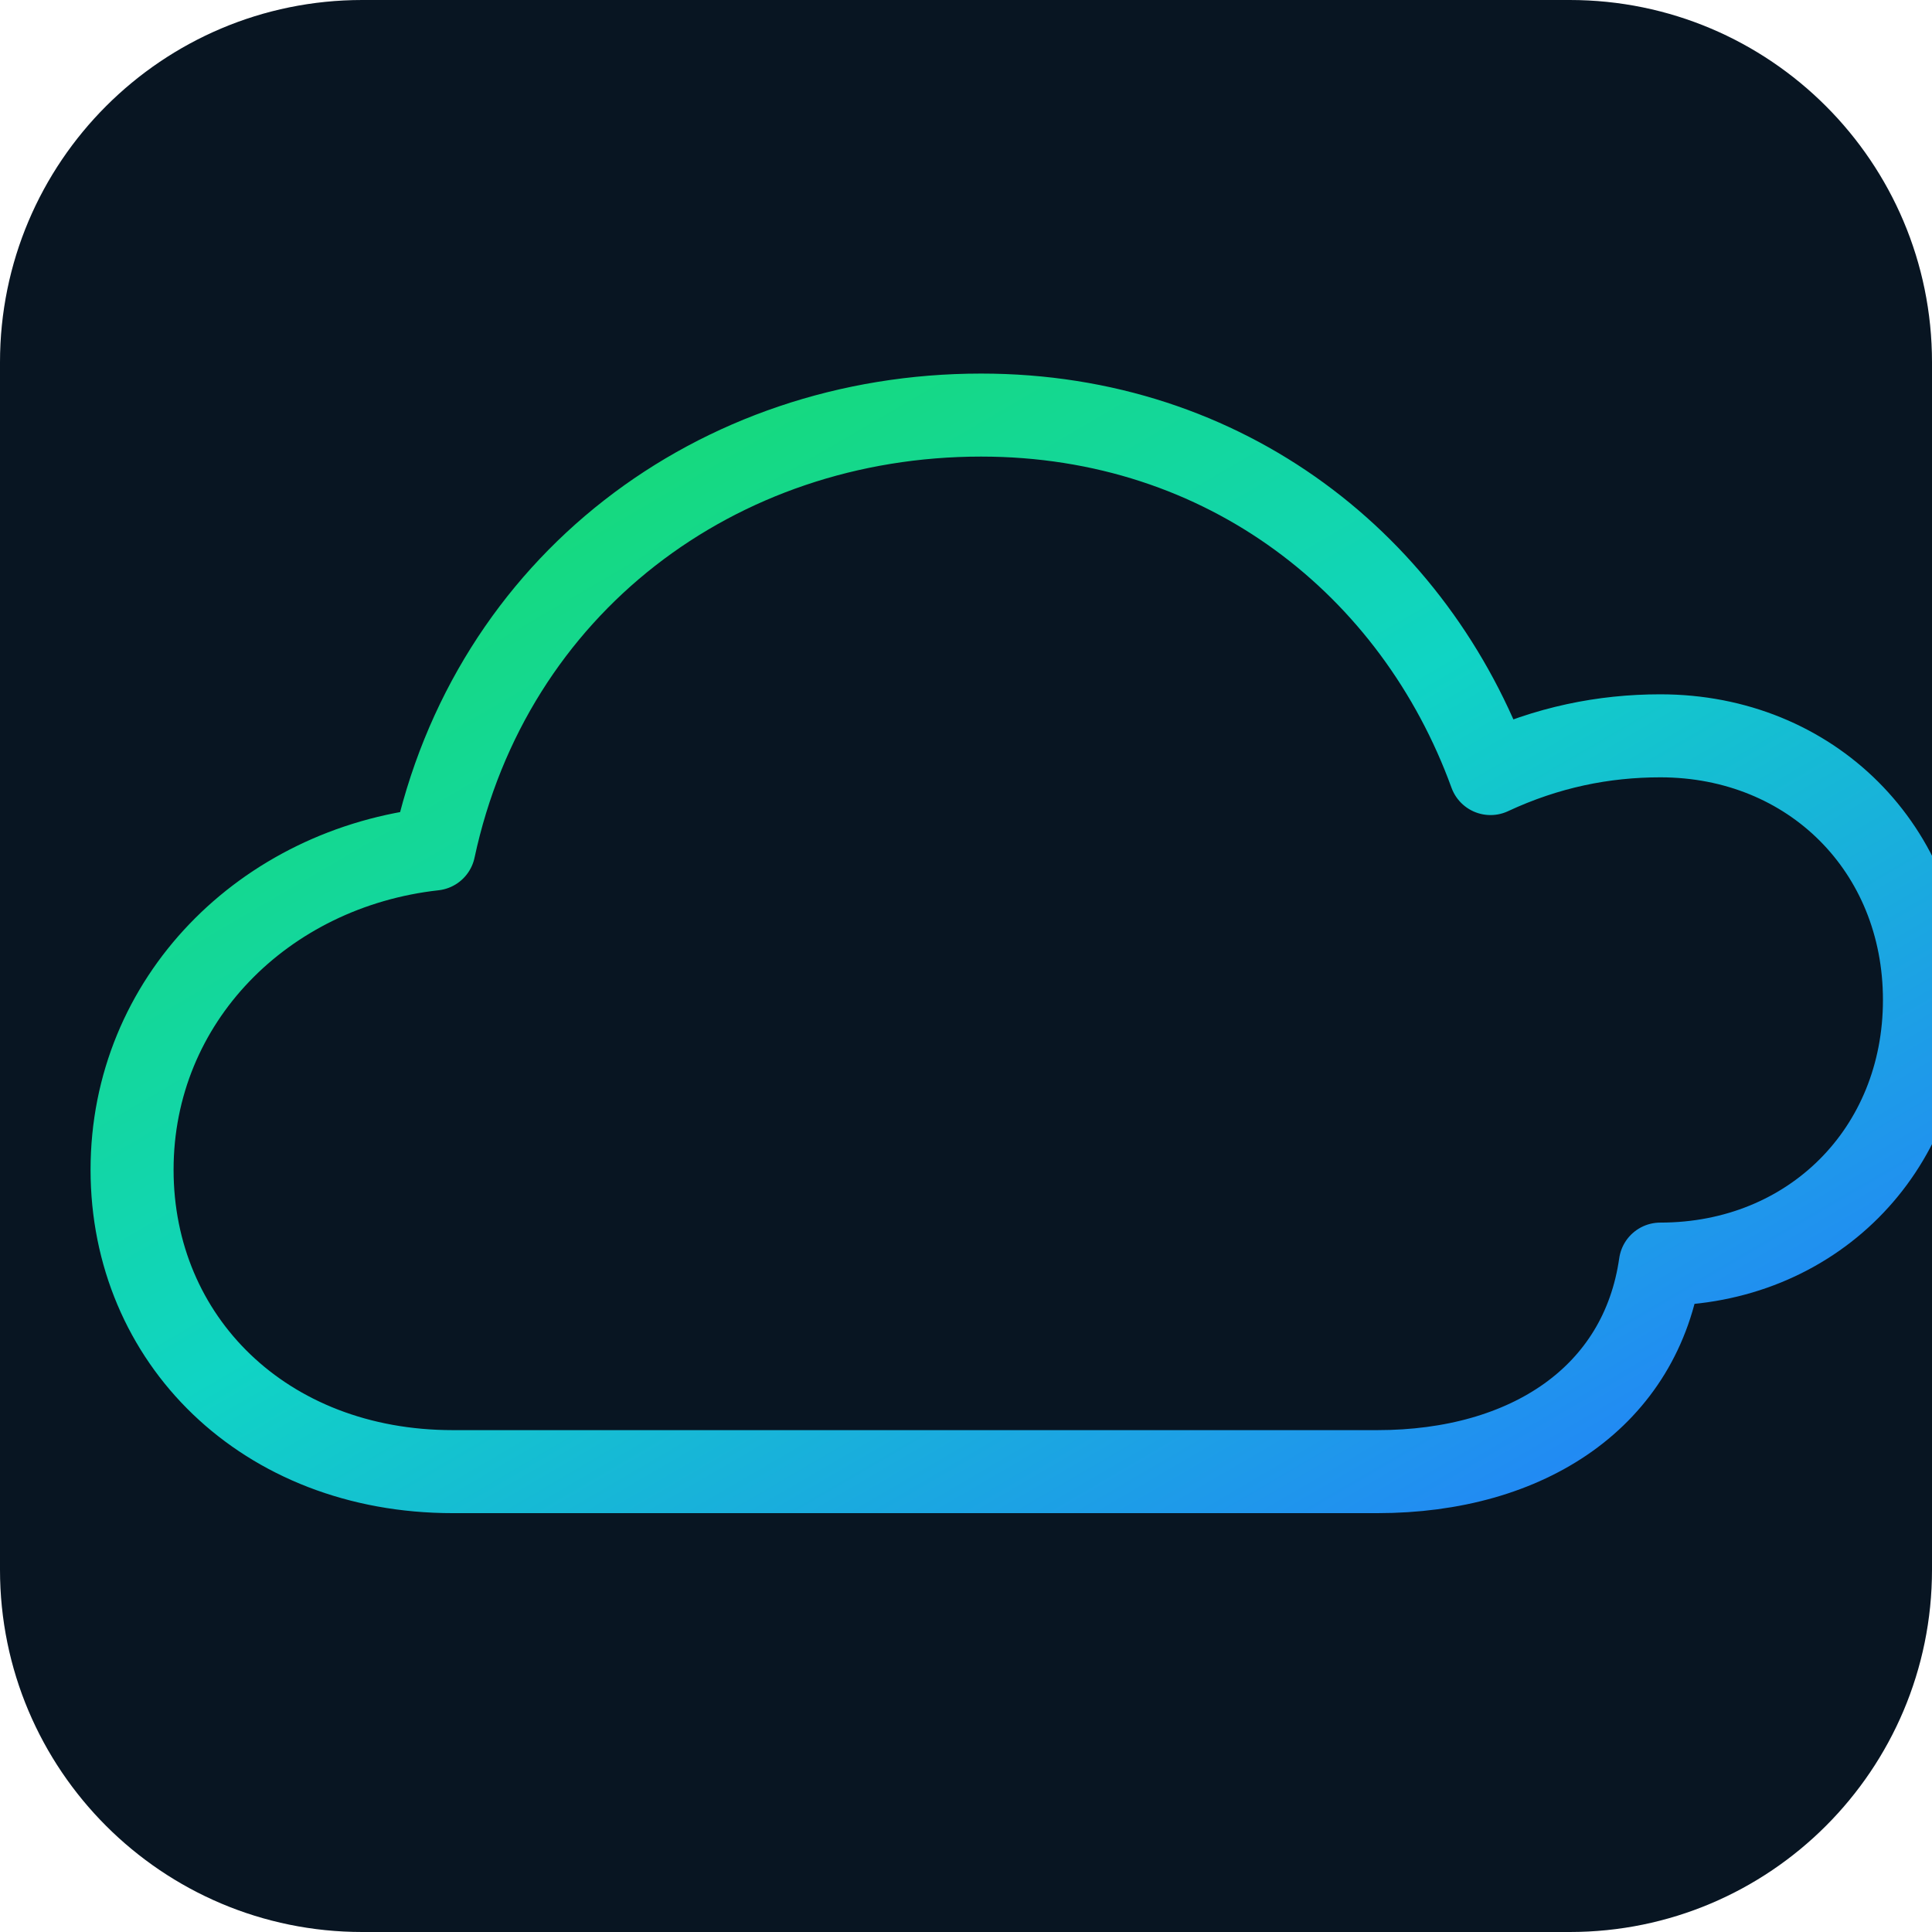
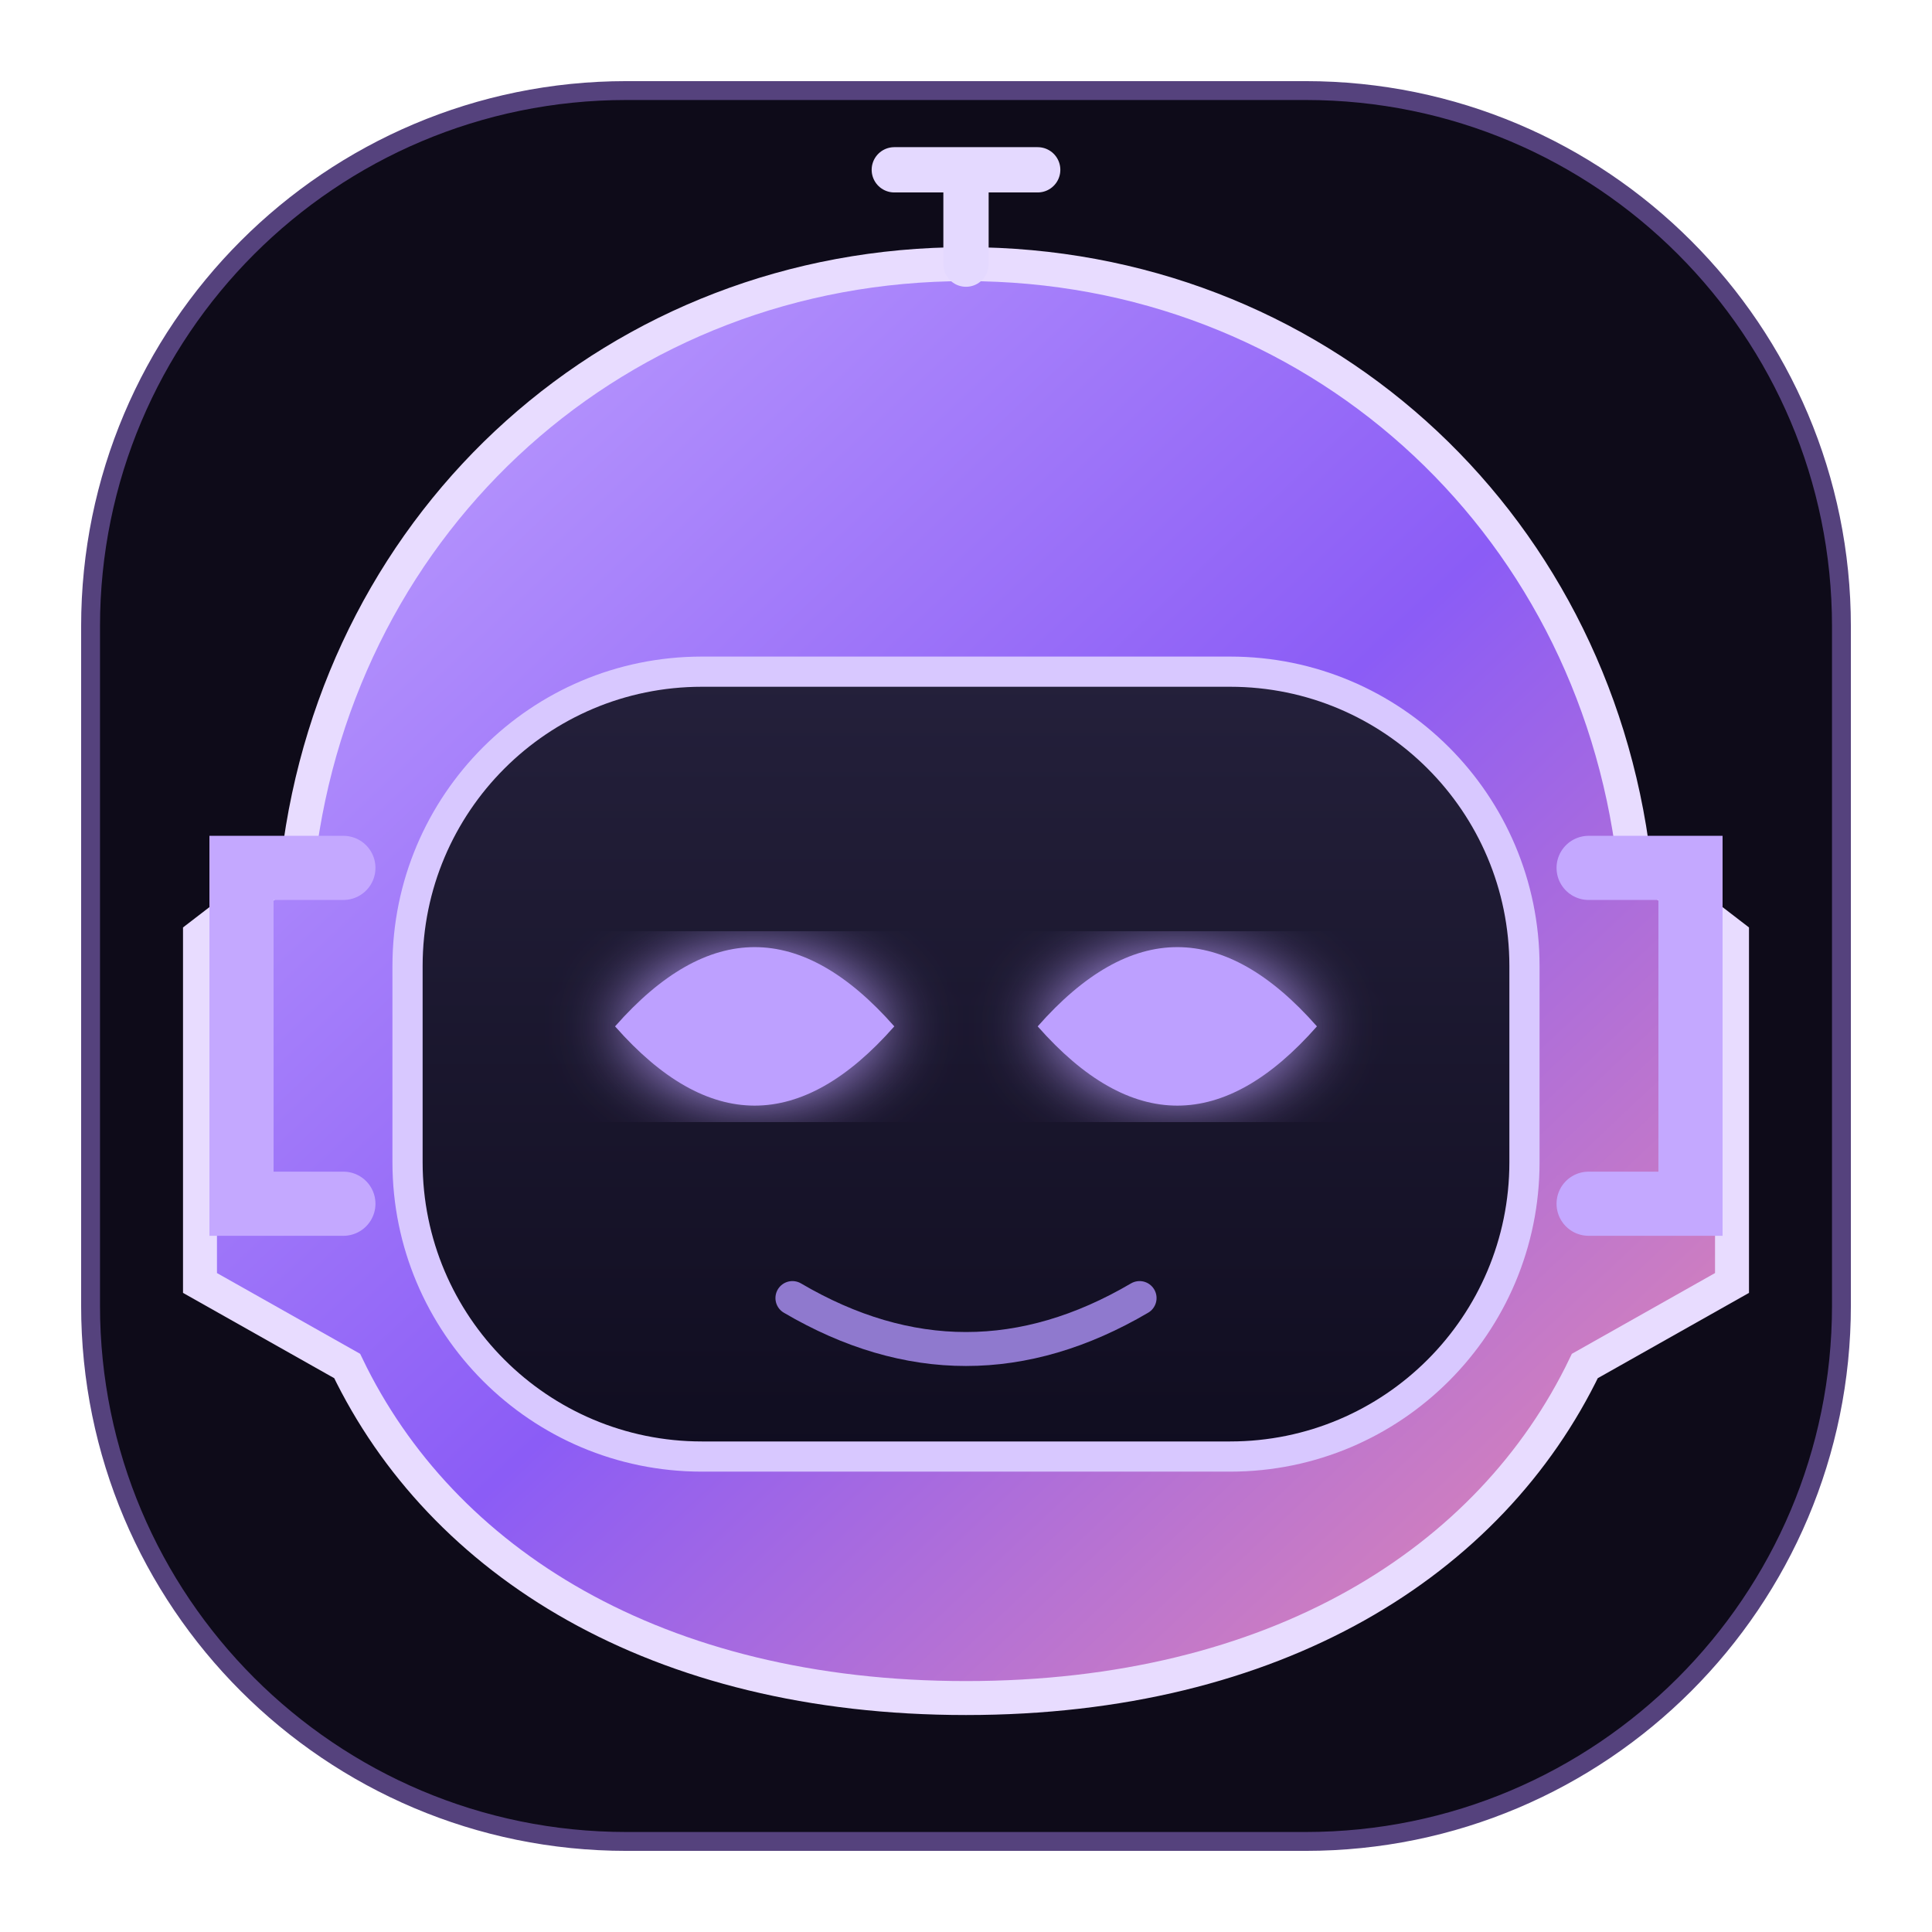
- <svg xmlns="http://www.w3.org/2000/svg" viewBox="0 0 512 512">
+ <svg xmlns="http://www.w3.org/2000/svg" viewBox="0 0 512 512" role="img" aria-label="TILLBOT">
  <defs>
-     <linearGradient id="edge" x1="0" y1="0" x2="1" y2="1">
-       <stop stop-color="#19dc58" />
-       <stop offset=".48" stop-color="#10d4c4" />
-       <stop offset="1" stop-color="#2678ff" />
+     <linearGradient id="shell" x1="0" y1="0" x2="1" y2="1">
+       <stop stop-color="#c4a8ff" />
+       <stop offset=".52" stop-color="#8b5cf6" />
+       <stop offset="1" stop-color="#ec8da8" />
    </linearGradient>
+     <linearGradient id="visor" x1="0" y1="0" x2="0" y2="1">
+       <stop stop-color="#24203b" />
+       <stop offset="1" stop-color="#100d20" />
+     </linearGradient>
+     <filter id="glow">
+       <feGaussianBlur stdDeviation="9" result="b" />
+       <feMerge>
+         <feMergeNode in="b" />
+         <feMergeNode in="SourceGraphic" />
+       </feMerge>
+     </filter>
  </defs>
-   <rect width="512" height="512" rx="96" fill="#081522" />
-   <path d="M120 390C70 390 35 355 35 310c0-45 35-80 80-85 15-70 75-115 145-115 65 0 115 40 135 95 15-7 30-10 45-10 40 0 70 30 70 70 0 40-30 70-70 70-5 35-35 55-75 55H120Z" fill="#081522" stroke="url(#edge)" stroke-width="22" stroke-linejoin="round" stroke-linecap="round" />
+   <rect x="24" y="24" width="464" height="464" rx="142" fill="#0e0b19" stroke="#55427d" stroke-width="5" />
+   <path d="M256 70c-92 0-166 67-177 158l-26 20v92l39 22c25 52 82 88 164 88s139-36 164-88l39-22v-92l-26-20C422 137 348 70 256 70Z" fill="url(#shell)" stroke="#e8dcff" stroke-width="9" />
+   <path d="M91 230H64v89h27m330-89h27v89h-27" fill="none" stroke="#c4a8ff" stroke-width="17" stroke-linecap="round" />
+   <rect x="108" y="178" width="296" height="208" rx="78" fill="url(#visor)" stroke="#d8c8ff" stroke-width="8" />
+   <path d="M163 272q37-42 74 0-37 42-74 0Zm112 0q37-42 74 0-37 42-74 0Z" fill="#bda0ff" filter="url(#glow)" />
+   <path d="M210 344q46 27 92 0" fill="none" stroke="#8f79ce" stroke-width="9" stroke-linecap="round" />
+   <path d="M256 70V45m-19 0h38" stroke="#e4d9ff" stroke-width="12" stroke-linecap="round" />
</svg>
